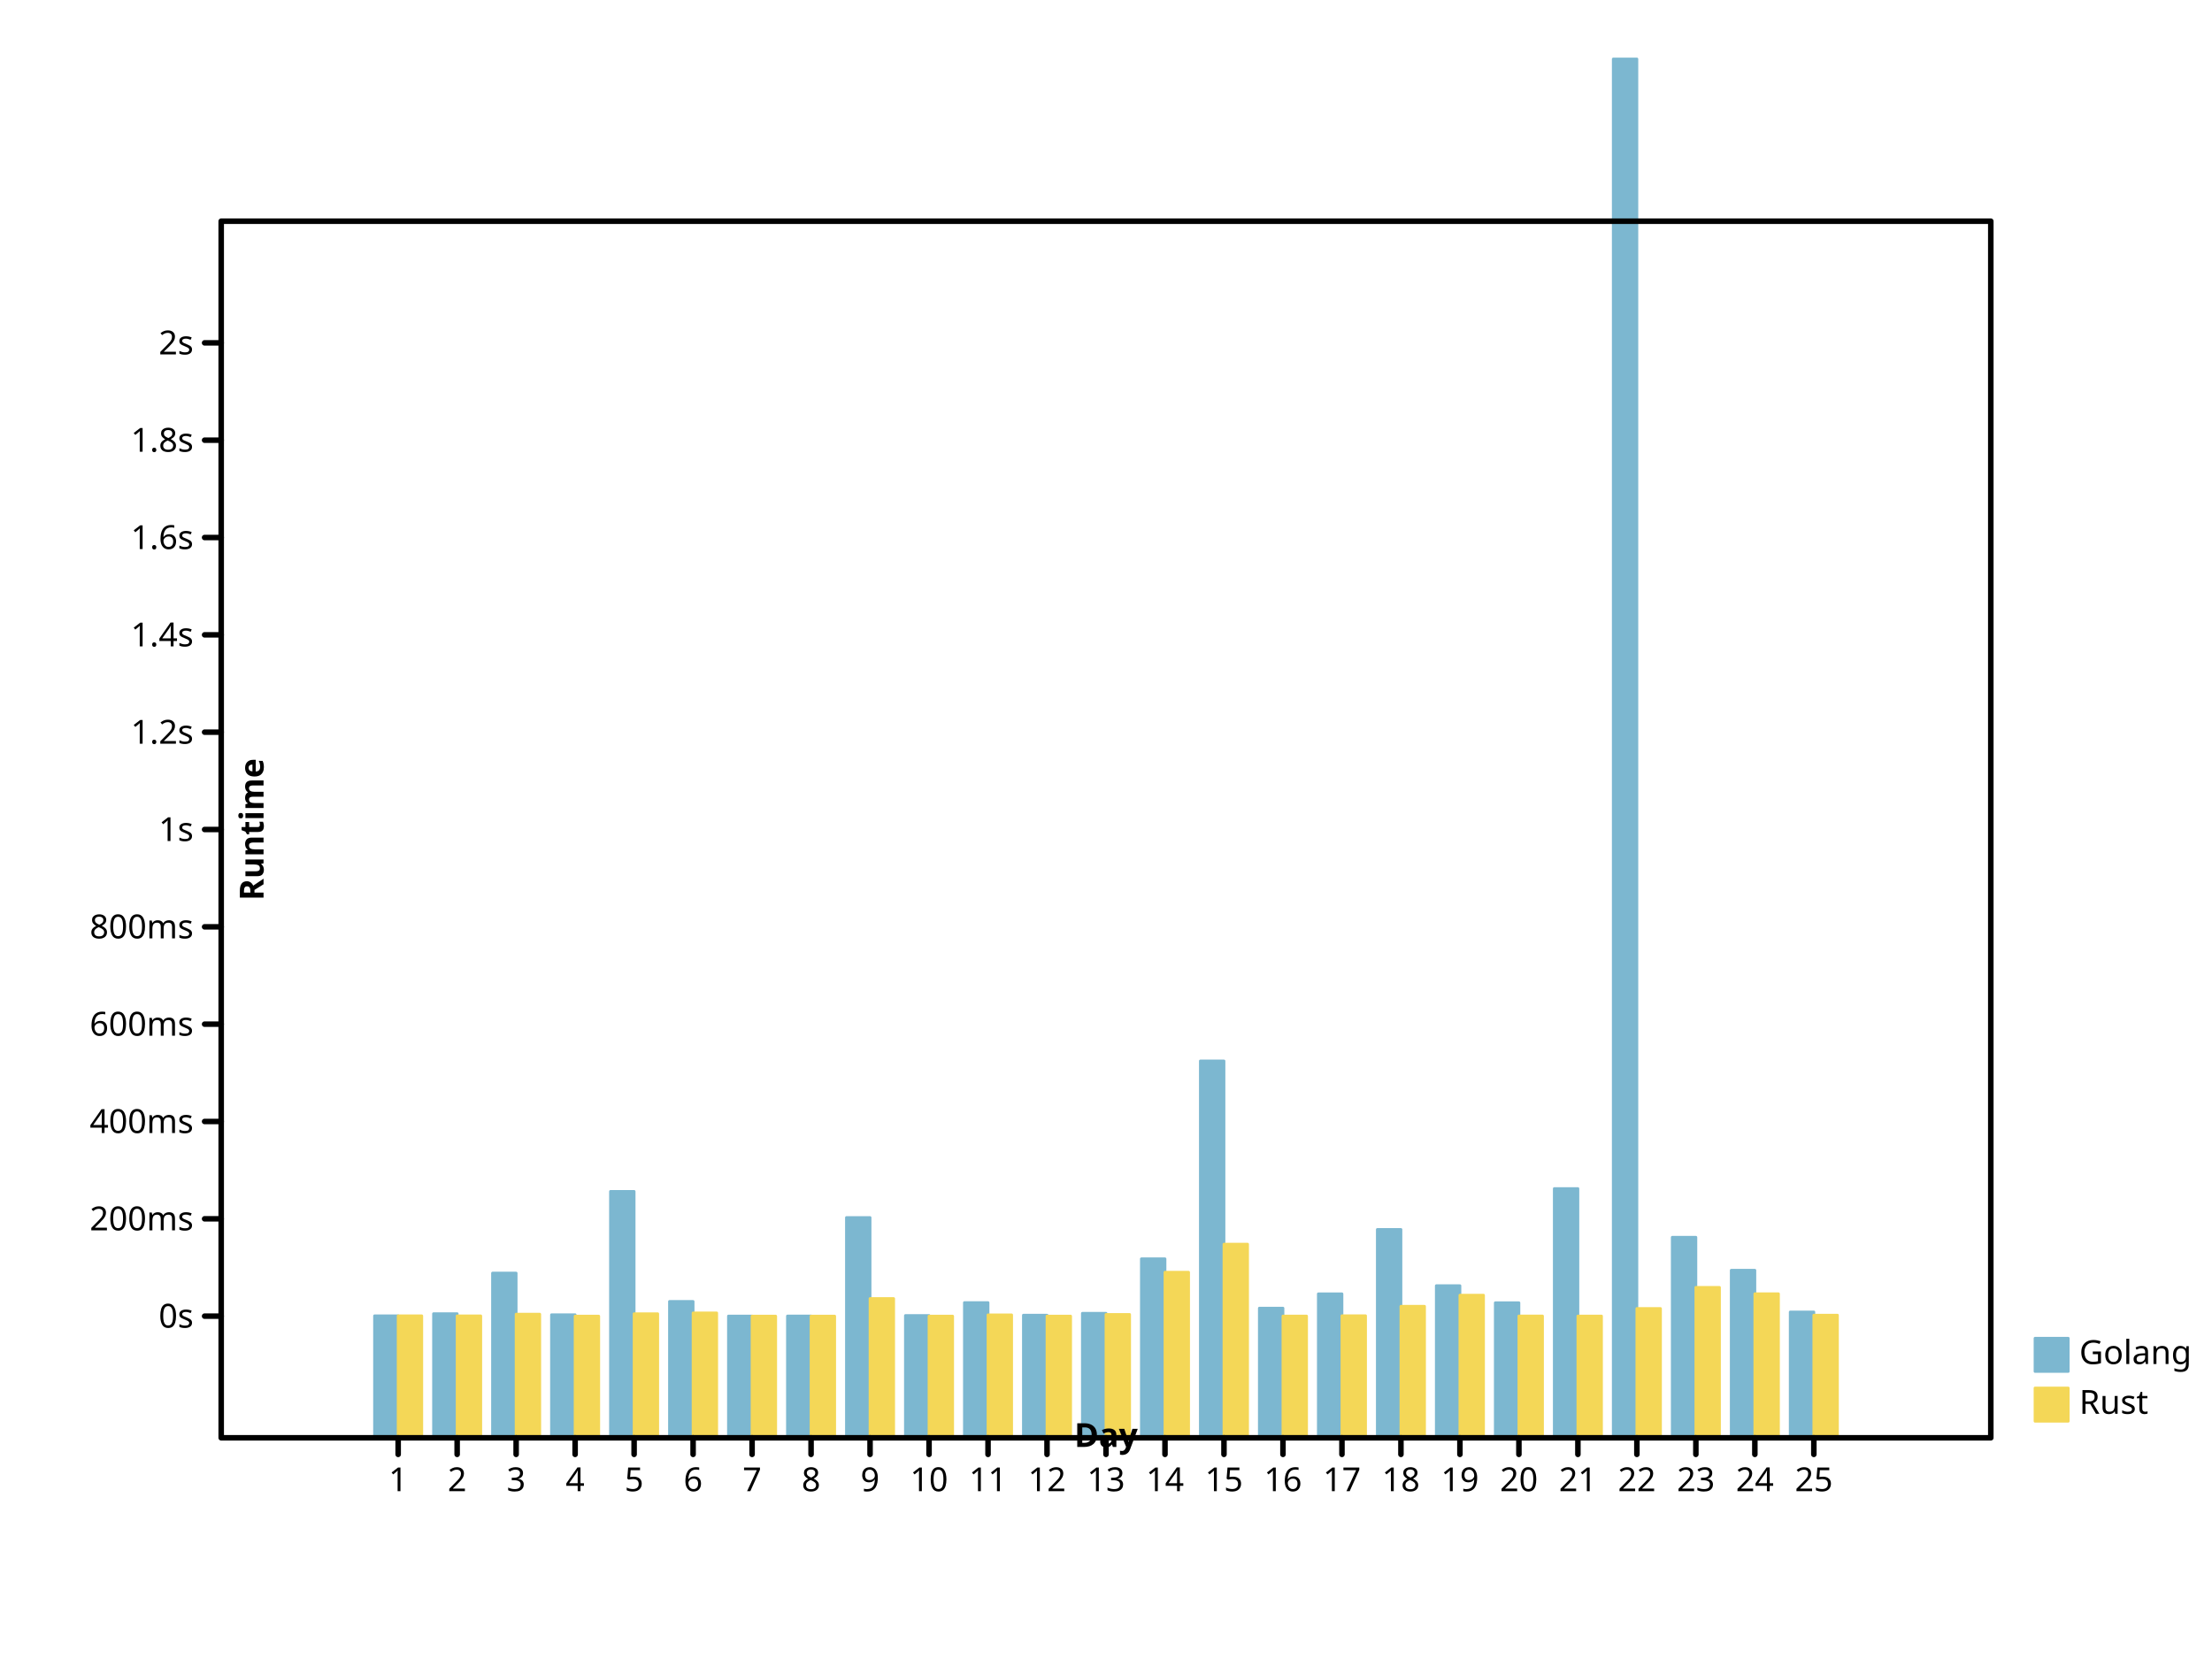
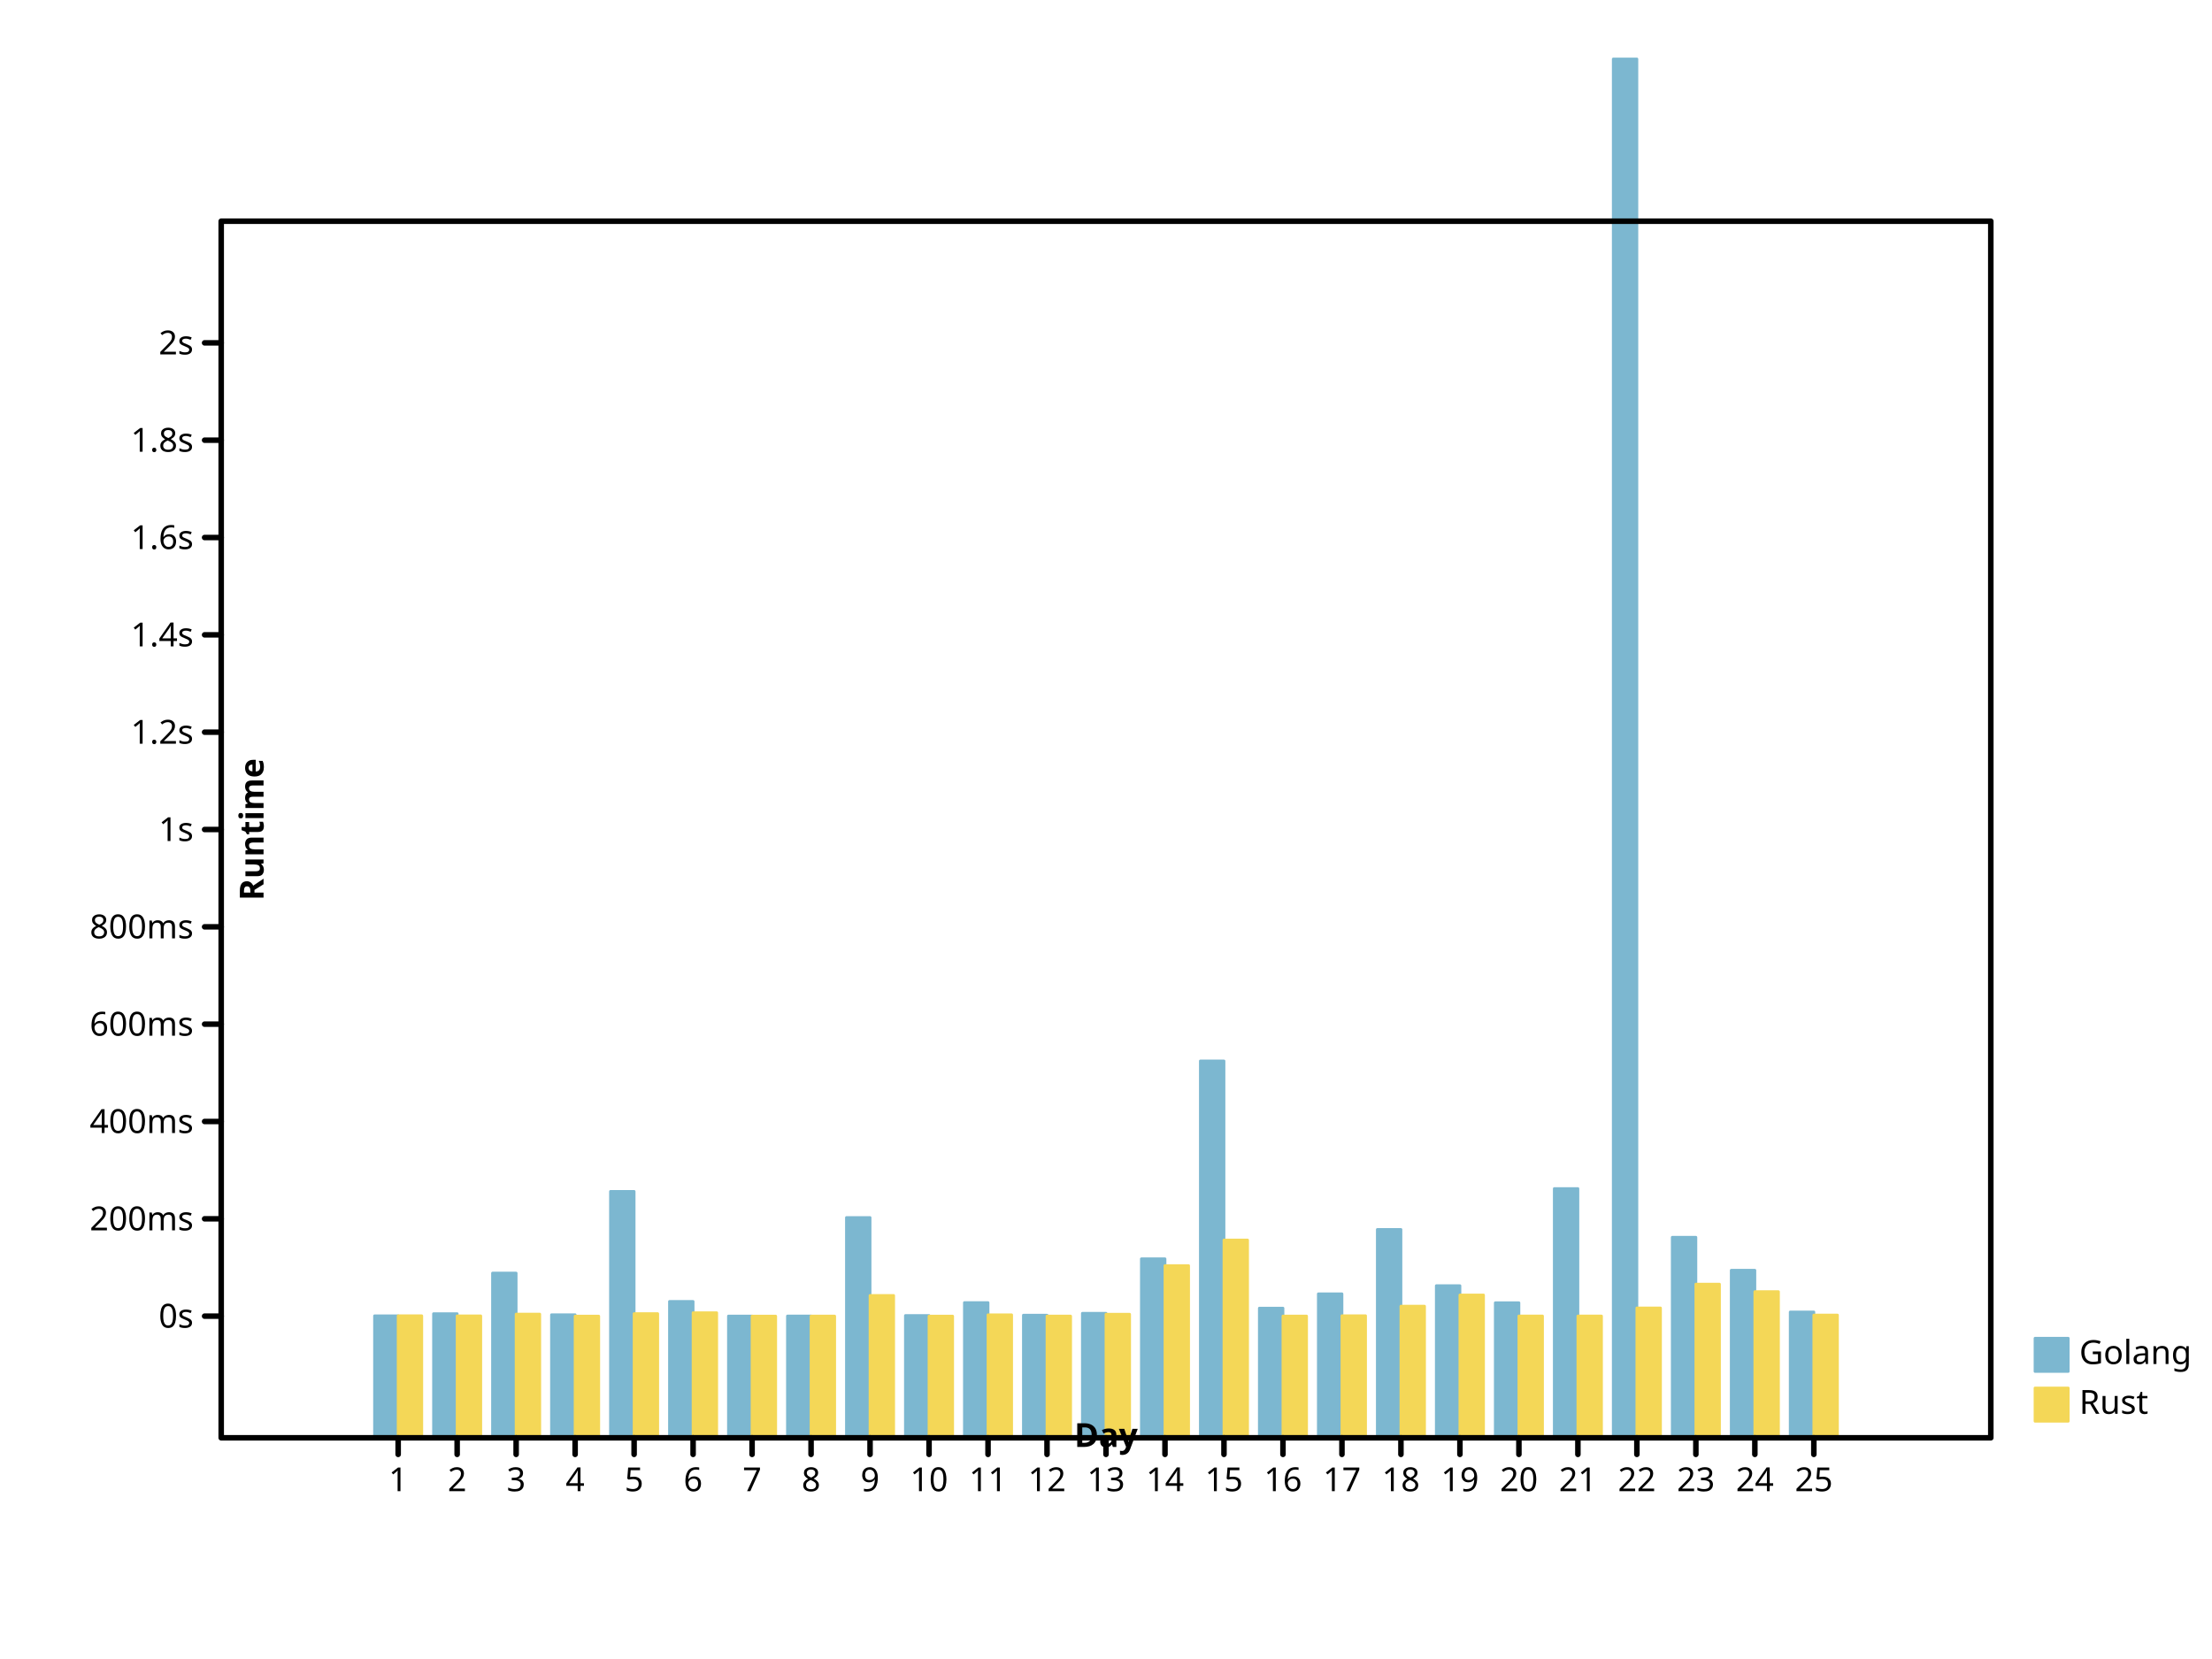
- <svg xmlns="http://www.w3.org/2000/svg" height="600" viewbox="0 0 800 600" preserveAspectRatio="xMidYMid meet" width="800">
+ <svg xmlns="http://www.w3.org/2000/svg" width="800" height="600" viewbox="0 0 800 600" preserveAspectRatio="xMidYMid meet">
  <defs>
-     <marker markerWidth="2%" markerHeight="2%" id="circle" viewBox="0 0 10 10 " refX="5" refY="5" markerUnits="userSpaceOnUse">
-       <circle cy="5" r="3" fill="none" stroke="black" cx="5" />
+     <marker markerUnits="userSpaceOnUse" markerWidth="2%" markerHeight="2%" id="circle" viewBox="0 0 10 10 " refX="5" refY="5">
+       <circle fill="none" stroke="black" cx="5" cy="5" r="3" />
    </marker>
    <marker markerWidth="2%" markerHeight="2%" id="filled-circle" viewBox="0 0 10 10 " refX="5" refY="5" markerUnits="userSpaceOnUse">
      <circle r="3" fill="black" stroke="none" cx="5" cy="5" />
    </marker>
-     <marker refX="5" refY="5" markerUnits="userSpaceOnUse" markerWidth="2%" markerHeight="2%" id="square" viewBox="0 0 10 10 ">
-       <rect y="2" width="6" height="6" fill="none" stroke="black" x="2" />
+     <marker id="square" viewBox="0 0 10 10 " refX="5" refY="5" markerUnits="userSpaceOnUse" markerWidth="2%" markerHeight="2%">
+       <rect x="2" y="2" width="6" height="6" fill="none" stroke="black" />
    </marker>
    <marker viewBox="0 0 10 10 " refX="5" refY="5" markerUnits="userSpaceOnUse" markerWidth="2%" markerHeight="2%" id="filled-square">
-       <rect x="2" y="2" width="6" height="6" fill="black" stroke="none" />
+       <rect y="2" width="6" height="6" fill="black" stroke="none" x="2" />
    </marker>
  </defs>
-   <g stroke-width="1px" stroke-linecap="round" stroke-linejoin="round" transform="translate(80 520 )scale(1 -1 )" fill="hsl(198, 47%, 65%)" stroke="hsl(198, 47%, 65%)">
-     <rect height="4.411344e+01" vector-effect="non-scaling-stroke" x="5.546667e+01" y="0" width="8.533333e+00" />
-     <rect y="0" width="8.533333e+00" height="4.488668e+01" vector-effect="non-scaling-stroke" x="7.680000e+01" />
-     <rect y="0" width="8.533333e+00" height="5.956744e+01" vector-effect="non-scaling-stroke" x="9.813333e+01" />
-     <rect vector-effect="non-scaling-stroke" x="1.194667e+02" y="0" width="8.533333e+00" height="4.450090e+01" />
+   <g transform="translate(80 520 )scale(1 -1 )" fill="hsl(198, 47%, 65%)" stroke="hsl(198, 47%, 65%)" stroke-width="1px" stroke-linecap="round" stroke-linejoin="round">
+     <rect vector-effect="non-scaling-stroke" x="5.546667e+01" y="0" width="8.533333e+00" height="4.411344e+01" />
+     <rect vector-effect="non-scaling-stroke" x="7.680000e+01" y="0" width="8.533333e+00" height="4.488668e+01" />
+     <rect vector-effect="non-scaling-stroke" x="9.813333e+01" y="0" width="8.533333e+00" height="5.956744e+01" />
+     <rect height="4.450090e+01" vector-effect="non-scaling-stroke" x="1.194667e+02" y="0" width="8.533333e+00" />
    <rect width="8.533333e+00" height="8.910424e+01" vector-effect="non-scaling-stroke" x="1.408000e+02" y="0" />
-     <rect vector-effect="non-scaling-stroke" x="1.621333e+02" y="0" width="8.533333e+00" height="4.930535e+01" />
+     <rect x="1.621333e+02" y="0" width="8.533333e+00" height="4.930535e+01" vector-effect="non-scaling-stroke" />
    <rect width="8.533333e+00" height="4.403223e+01" vector-effect="non-scaling-stroke" x="1.834667e+02" y="0" />
-     <rect x="2.048000e+02" y="0" width="8.533333e+00" height="4.404383e+01" vector-effect="non-scaling-stroke" />
-     <rect width="8.533333e+00" height="7.965545e+01" vector-effect="non-scaling-stroke" x="2.261333e+02" y="0" />
-     <rect vector-effect="non-scaling-stroke" x="2.474667e+02" y="0" width="8.533333e+00" height="4.421793e+01" />
-     <rect height="4.889217e+01" vector-effect="non-scaling-stroke" x="2.688000e+02" y="0" width="8.533333e+00" />
-     <rect width="8.533333e+00" height="4.433675e+01" vector-effect="non-scaling-stroke" x="2.901333e+02" y="0" />
-     <rect width="8.533333e+00" height="4.502286e+01" vector-effect="non-scaling-stroke" x="3.114667e+02" y="0" />
-     <rect x="3.328000e+02" y="0" width="8.533333e+00" height="6.472781e+01" vector-effect="non-scaling-stroke" />
-     <rect x="3.541333e+02" y="0" width="8.533333e+00" height="1.362828e+02" vector-effect="non-scaling-stroke" />
+     <rect vector-effect="non-scaling-stroke" x="2.048000e+02" y="0" width="8.533333e+00" height="4.404383e+01" />
+     <rect vector-effect="non-scaling-stroke" x="2.261333e+02" y="0" width="8.533333e+00" height="7.965545e+01" />
+     <rect height="4.421793e+01" vector-effect="non-scaling-stroke" x="2.474667e+02" y="0" width="8.533333e+00" />
+     <rect x="2.688000e+02" y="0" width="8.533333e+00" height="4.889217e+01" vector-effect="non-scaling-stroke" />
+     <rect x="2.901333e+02" y="0" width="8.533333e+00" height="4.433675e+01" vector-effect="non-scaling-stroke" />
+     <rect vector-effect="non-scaling-stroke" x="3.114667e+02" y="0" width="8.533333e+00" height="4.502286e+01" />
+     <rect vector-effect="non-scaling-stroke" x="3.328000e+02" y="0" width="8.533333e+00" height="6.472781e+01" />
+     <rect height="1.362828e+02" vector-effect="non-scaling-stroke" x="3.541333e+02" y="0" width="8.533333e+00" />
    <rect vector-effect="non-scaling-stroke" x="3.754667e+02" y="0" width="8.533333e+00" height="4.688408e+01" />
-     <rect x="3.968000e+02" y="0" width="8.533333e+00" height="5.206799e+01" vector-effect="non-scaling-stroke" />
-     <rect vector-effect="non-scaling-stroke" x="4.181333e+02" y="0" width="8.533333e+00" height="7.533751e+01" />
-     <rect vector-effect="non-scaling-stroke" x="4.394667e+02" y="0" width="8.533333e+00" height="5.500452e+01" />
+     <rect vector-effect="non-scaling-stroke" x="3.968000e+02" y="0" width="8.533333e+00" height="5.206799e+01" />
+     <rect height="7.533751e+01" vector-effect="non-scaling-stroke" x="4.181333e+02" y="0" width="8.533333e+00" />
+     <rect width="8.533333e+00" height="5.500452e+01" vector-effect="non-scaling-stroke" x="4.394667e+02" y="0" />
    <rect vector-effect="non-scaling-stroke" x="4.608000e+02" y="0" width="8.533333e+00" height="4.883767e+01" />
-     <rect width="8.533333e+00" height="9.013012e+01" vector-effect="non-scaling-stroke" x="4.821333e+02" y="0" />
-     <rect width="8.533333e+00" height="4.986591e+02" vector-effect="non-scaling-stroke" x="5.034667e+02" y="0" />
-     <rect vector-effect="non-scaling-stroke" x="5.248000e+02" y="0" width="8.533333e+00" height="7.252352e+01" />
-     <rect height="6.058916e+01" vector-effect="non-scaling-stroke" x="5.461333e+02" y="0" width="8.533333e+00" />
-     <rect vector-effect="non-scaling-stroke" x="5.674667e+02" y="0" width="8.533333e+00" height="4.549603e+01" />
+     <rect vector-effect="non-scaling-stroke" x="4.821333e+02" y="0" width="8.533333e+00" height="9.013012e+01" />
+     <rect x="5.034667e+02" y="0" width="8.533333e+00" height="4.986591e+02" vector-effect="non-scaling-stroke" />
+     <rect height="7.252352e+01" vector-effect="non-scaling-stroke" x="5.248000e+02" y="0" width="8.533333e+00" />
+     <rect vector-effect="non-scaling-stroke" x="5.461333e+02" y="0" width="8.533333e+00" height="6.058916e+01" />
+     <rect width="8.533333e+00" height="4.549603e+01" vector-effect="non-scaling-stroke" x="5.674667e+02" y="0" />
  </g>
-   <g fill="hsl(49, 88%, 65%)" stroke="hsl(49, 88%, 65%)" stroke-width="1px" stroke-linecap="round" stroke-linejoin="round" transform="translate(80 520 )scale(1 -1 )">
-     <rect y="0" width="8.533333e+00" height="4.411142e+01" vector-effect="non-scaling-stroke" x="64" />
-     <rect vector-effect="non-scaling-stroke" x="8.533333e+01" y="0" width="8.533333e+00" height="4.408559e+01" />
-     <rect y="0" width="8.533333e+00" height="4.471531e+01" vector-effect="non-scaling-stroke" x="1.066667e+02" />
-     <rect width="8.533333e+00" height="4.400186e+01" vector-effect="non-scaling-stroke" x="128" y="0" />
-     <rect vector-effect="non-scaling-stroke" x="1.493333e+02" y="0" width="8.533333e+00" height="4.486458e+01" />
-     <rect x="1.706667e+02" y="0" width="8.533333e+00" height="4.515271e+01" vector-effect="non-scaling-stroke" />
-     <rect vector-effect="non-scaling-stroke" x="192" y="0" width="8.533333e+00" height="4.400061e+01" />
-     <rect width="8.533333e+00" height="4.401162e+01" vector-effect="non-scaling-stroke" x="2.133333e+02" y="0" />
-     <rect y="0" width="8.533333e+00" height="5.035383e+01" vector-effect="non-scaling-stroke" x="2.346667e+02" />
-     <rect x="2.560000e+02" y="0" width="8.533333e+00" height="4.400097e+01" vector-effect="non-scaling-stroke" />
-     <rect y="0" width="8.533333e+00" height="4.445343e+01" vector-effect="non-scaling-stroke" x="2.773333e+02" />
-     <rect vector-effect="non-scaling-stroke" x="2.986667e+02" y="0" width="8.533333e+00" height="4.401096e+01" />
-     <rect y="0" width="8.533333e+00" height="4.460661e+01" vector-effect="non-scaling-stroke" x="320" />
-     <rect vector-effect="non-scaling-stroke" x="3.413333e+02" y="0" width="8.533333e+00" height="5.987447e+01" />
-     <rect y="0" width="8.533333e+00" height="7.002615e+01" vector-effect="non-scaling-stroke" x="3.626667e+02" />
-     <rect vector-effect="non-scaling-stroke" x="384" y="0" width="8.533333e+00" height="4.402231e+01" />
-     <rect x="4.053333e+02" y="0" width="8.533333e+00" height="4.413308e+01" vector-effect="non-scaling-stroke" />
-     <rect width="8.533333e+00" height="4.755624e+01" vector-effect="non-scaling-stroke" x="4.266667e+02" y="0" />
-     <rect vector-effect="non-scaling-stroke" x="448" y="0" width="8.533333e+00" height="5.157228e+01" />
-     <rect x="4.693333e+02" y="0" width="8.533333e+00" height="4.404824e+01" vector-effect="non-scaling-stroke" />
-     <rect vector-effect="non-scaling-stroke" x="4.906667e+02" y="0" width="8.533333e+00" height="4.403082e+01" />
-     <rect width="8.533333e+00" height="4.675187e+01" vector-effect="non-scaling-stroke" x="512" y="0" />
-     <rect height="5.439403e+01" vector-effect="non-scaling-stroke" x="5.333333e+02" y="0" width="8.533333e+00" />
-     <rect height="5.209087e+01" vector-effect="non-scaling-stroke" x="5.546667e+02" y="0" width="8.533333e+00" />
-     <rect vector-effect="non-scaling-stroke" x="576" y="0" width="8.533333e+00" height="4.435251e+01" />
+   <g stroke="hsl(49, 88%, 65%)" stroke-width="1px" stroke-linecap="round" stroke-linejoin="round" transform="translate(80 520 )scale(1 -1 )" fill="hsl(49, 88%, 65%)">
+     <rect vector-effect="non-scaling-stroke" x="64" y="0" width="8.533333e+00" height="4.412181e+01" />
+     <rect vector-effect="non-scaling-stroke" x="8.533333e+01" y="0" width="8.533333e+00" height="4.408610e+01" />
+     <rect y="0" width="8.533333e+00" height="4.473290e+01" vector-effect="non-scaling-stroke" x="1.066667e+02" />
+     <rect width="8.533333e+00" height="4.400193e+01" vector-effect="non-scaling-stroke" x="128" y="0" />
+     <rect height="4.489845e+01" vector-effect="non-scaling-stroke" x="1.493333e+02" y="0" width="8.533333e+00" />
+     <rect vector-effect="non-scaling-stroke" x="1.706667e+02" y="0" width="8.533333e+00" height="4.522680e+01" />
+     <rect height="4.400073e+01" vector-effect="non-scaling-stroke" x="192" y="0" width="8.533333e+00" />
+     <rect x="2.133333e+02" y="0" width="8.533333e+00" height="4.401247e+01" vector-effect="non-scaling-stroke" />
+     <rect x="2.346667e+02" y="0" width="8.533333e+00" height="5.147056e+01" vector-effect="non-scaling-stroke" />
+     <rect width="8.533333e+00" height="4.400101e+01" vector-effect="non-scaling-stroke" x="2.560000e+02" y="0" />
+     <rect vector-effect="non-scaling-stroke" x="2.773333e+02" y="0" width="8.533333e+00" height="4.447686e+01" />
+     <rect vector-effect="non-scaling-stroke" x="2.986667e+02" y="0" width="8.533333e+00" height="4.401192e+01" />
+     <rect x="320" y="0" width="8.533333e+00" height="4.468301e+01" vector-effect="non-scaling-stroke" />
+     <rect y="0" width="8.533333e+00" height="6.226844e+01" vector-effect="non-scaling-stroke" x="3.413333e+02" />
+     <rect height="7.151959e+01" vector-effect="non-scaling-stroke" x="3.626667e+02" y="0" width="8.533333e+00" />
+     <rect vector-effect="non-scaling-stroke" x="384" y="0" width="8.533333e+00" height="4.402382e+01" />
+     <rect width="8.533333e+00" height="4.414012e+01" vector-effect="non-scaling-stroke" x="4.053333e+02" y="0" />
+     <rect vector-effect="non-scaling-stroke" x="4.266667e+02" y="0" width="8.533333e+00" height="4.759905e+01" />
+     <rect vector-effect="non-scaling-stroke" x="448" y="0" width="8.533333e+00" height="5.164288e+01" />
+     <rect y="0" width="8.533333e+00" height="4.405158e+01" vector-effect="non-scaling-stroke" x="4.693333e+02" />
+     <rect height="4.403790e+01" vector-effect="non-scaling-stroke" x="4.906667e+02" y="0" width="8.533333e+00" />
+     <rect y="0" width="8.533333e+00" height="4.695420e+01" vector-effect="non-scaling-stroke" x="512" />
+     <rect height="5.556824e+01" vector-effect="non-scaling-stroke" x="5.333333e+02" y="0" width="8.533333e+00" />
+     <rect vector-effect="non-scaling-stroke" x="5.546667e+02" y="0" width="8.533333e+00" height="5.285052e+01" />
+     <rect width="8.533333e+00" height="4.438212e+01" vector-effect="non-scaling-stroke" x="576" y="0" />
  </g>
-   <g fill="hsl(198, 47%, 65%)" stroke-width="1px" stroke-linecap="round" stroke-linejoin="round" font-weight="normal" text-anchor="start" stroke="hsl(198, 47%, 65%)" font-family="sans-serif" font-style="normal" dominant-baseline="hanging" font-size="12px">
+   <g font-size="12px" font-style="normal" stroke="hsl(198, 47%, 65%)" stroke-linejoin="round" font-family="sans-serif" text-anchor="start" dominant-baseline="hanging" font-weight="normal" fill="hsl(198, 47%, 65%)" stroke-width="1px" stroke-linecap="round">
    <rect width="12" height="12" vector-effect="non-scaling-stroke" x="736" y="484" />
    <g fill="black" stroke="black">
      <text vector-effect="non-scaling-stroke" x="752" y="484" dominant-baseline="hanging" stroke="none">Golang</text>
    </g>
-     <g font-size="12px" font-weight="normal" font-family="sans-serif" dominant-baseline="hanging" font-style="normal" stroke-width="1px" stroke-linecap="round" stroke-linejoin="round" text-anchor="start" fill="hsl(49, 88%, 65%)" stroke="hsl(49, 88%, 65%)">
-       <rect width="12" height="12" vector-effect="non-scaling-stroke" x="736" y="502" />
-       <g stroke="black" fill="black">
-         <text y="502" dominant-baseline="hanging" stroke="none" vector-effect="non-scaling-stroke" x="752">Rust</text>
-         <g font-weight="normal" stroke-linecap="round" font-family="sans-serif" font-style="normal" text-anchor="start" dominant-baseline="hanging" font-size="12px" fill="none" stroke-width="2px" stroke-linejoin="round">
-           <rect vector-effect="non-scaling-stroke" x="80" y="80" width="640" height="440" />
+     <g font-family="sans-serif" font-weight="normal" stroke-width="1px" font-style="normal" text-anchor="start" fill="hsl(49, 88%, 65%)" stroke="hsl(49, 88%, 65%)" stroke-linejoin="round" stroke-linecap="round" font-size="12px" dominant-baseline="hanging">
+       <rect vector-effect="non-scaling-stroke" x="736" y="502" width="12" height="12" />
+       <g fill="black" stroke="black">
+         <text dominant-baseline="hanging" stroke="none" vector-effect="non-scaling-stroke" x="752" y="502">Rust</text>
+         <g fill="none" font-family="sans-serif" text-anchor="start" dominant-baseline="hanging" stroke-width="2px" font-style="normal" font-weight="normal" stroke-linecap="round" stroke-linejoin="round" font-size="12px">
+           <rect x="80" y="80" width="640" height="440" vector-effect="non-scaling-stroke" />
        </g>
-         <g transform="translate(80 520 )scale(1 -1 )" font-family="sans-serif" font-style="normal" font-weight="normal" fill="none" stroke="black" text-anchor="start" stroke-width="2px" stroke-linecap="round" stroke-linejoin="round" font-size="12px" dominant-baseline="hanging">
-           <path vector-effect="non-scaling-stroke" d="M64,0 L64,-6 M8.533333e+01,0 L8.533333e+01,-6 M1.066667e+02,0 L1.066667e+02,-6 M128,0 L128,-6 M1.493333e+02,0 L1.493333e+02,-6 M1.706667e+02,0 L1.706667e+02,-6 M192,0 L192,-6 M2.133333e+02,0 L2.133333e+02,-6 M2.346667e+02,0 L2.346667e+02,-6 M256,0 L256,-6 M2.773333e+02,0 L2.773333e+02,-6 M2.986667e+02,0 L2.986667e+02,-6 M320,0 L320,-6 M3.413333e+02,0 L3.413333e+02,-6 M3.626667e+02,0 L3.626667e+02,-6 M384,0 L384,-6 M4.053333e+02,0 L4.053333e+02,-6 M4.266667e+02,0 L4.266667e+02,-6 M448,0 L448,-6 M4.693333e+02,0 L4.693333e+02,-6 M4.906667e+02,0 L4.906667e+02,-6 M512,0 L512,-6 M5.333333e+02,0 L5.333333e+02,-6 M5.546667e+02,0 L5.546667e+02,-6 M576,0 L576,-6 " />
+         <g fill="none" text-anchor="start" transform="translate(80 520 )scale(1 -1 )" stroke-width="2px" stroke-linecap="round" font-family="sans-serif" font-weight="normal" stroke="black" stroke-linejoin="round" font-style="normal" dominant-baseline="hanging" font-size="12px">
+           <path d="M64,0 L64,-6 M8.533333e+01,0 L8.533333e+01,-6 M1.066667e+02,0 L1.066667e+02,-6 M128,0 L128,-6 M1.493333e+02,0 L1.493333e+02,-6 M1.706667e+02,0 L1.706667e+02,-6 M192,0 L192,-6 M2.133333e+02,0 L2.133333e+02,-6 M2.346667e+02,0 L2.346667e+02,-6 M256,0 L256,-6 M2.773333e+02,0 L2.773333e+02,-6 M2.986667e+02,0 L2.986667e+02,-6 M320,0 L320,-6 M3.413333e+02,0 L3.413333e+02,-6 M3.626667e+02,0 L3.626667e+02,-6 M384,0 L384,-6 M4.053333e+02,0 L4.053333e+02,-6 M4.266667e+02,0 L4.266667e+02,-6 M448,0 L448,-6 M4.693333e+02,0 L4.693333e+02,-6 M4.906667e+02,0 L4.906667e+02,-6 M512,0 L512,-6 M5.333333e+02,0 L5.333333e+02,-6 M5.546667e+02,0 L5.546667e+02,-6 M576,0 L576,-6 " vector-effect="non-scaling-stroke" />
        </g>
-         <g stroke="black" font-family="sans-serif" stroke-width="2px" stroke-linejoin="round" font-size="12px" font-weight="normal" text-anchor="middle" fill="black" font-style="normal" dominant-baseline="hanging" transform="translate(80 520 )scale(1 1 )" stroke-linecap="round">
-           <text vector-effect="non-scaling-stroke" x="64" y="10" dominant-baseline="hanging" stroke="none">1</text>
-           <text stroke="none" vector-effect="non-scaling-stroke" x="8.533333e+01" y="10" dominant-baseline="hanging">2</text>
-           <text x="1.066667e+02" y="10" dominant-baseline="hanging" stroke="none" vector-effect="non-scaling-stroke">3</text>
-           <text vector-effect="non-scaling-stroke" x="128" y="10" dominant-baseline="hanging" stroke="none">4</text>
-           <text stroke="none" vector-effect="non-scaling-stroke" x="1.493333e+02" y="10" dominant-baseline="hanging">5</text>
-           <text vector-effect="non-scaling-stroke" x="1.706667e+02" y="10" dominant-baseline="hanging" stroke="none">6</text>
-           <text stroke="none" vector-effect="non-scaling-stroke" x="192" y="10" dominant-baseline="hanging">7</text>
+         <g fill="black" stroke-linejoin="round" font-family="sans-serif" font-weight="normal" stroke-width="2px" stroke-linecap="round" text-anchor="middle" dominant-baseline="hanging" font-size="12px" font-style="normal" transform="translate(80 520 )scale(1 1 )" stroke="black">
+           <text y="10" dominant-baseline="hanging" stroke="none" vector-effect="non-scaling-stroke" x="64">1</text>
+           <text vector-effect="non-scaling-stroke" x="8.533333e+01" y="10" dominant-baseline="hanging" stroke="none">2</text>
+           <text vector-effect="non-scaling-stroke" x="1.066667e+02" y="10" dominant-baseline="hanging" stroke="none">3</text>
+           <text x="128" y="10" dominant-baseline="hanging" stroke="none" vector-effect="non-scaling-stroke">4</text>
+           <text x="1.493333e+02" y="10" dominant-baseline="hanging" stroke="none" vector-effect="non-scaling-stroke">5</text>
+           <text x="1.706667e+02" y="10" dominant-baseline="hanging" stroke="none" vector-effect="non-scaling-stroke">6</text>
+           <text vector-effect="non-scaling-stroke" x="192" y="10" dominant-baseline="hanging" stroke="none">7</text>
          <text dominant-baseline="hanging" stroke="none" vector-effect="non-scaling-stroke" x="2.133333e+02" y="10">8</text>
-           <text vector-effect="non-scaling-stroke" x="2.346667e+02" y="10" dominant-baseline="hanging" stroke="none">9</text>
-           <text stroke="none" vector-effect="non-scaling-stroke" x="256" y="10" dominant-baseline="hanging">10</text>
-           <text x="2.773333e+02" y="10" dominant-baseline="hanging" stroke="none" vector-effect="non-scaling-stroke">11</text>
+           <text stroke="none" vector-effect="non-scaling-stroke" x="2.346667e+02" y="10" dominant-baseline="hanging">9</text>
+           <text dominant-baseline="hanging" stroke="none" vector-effect="non-scaling-stroke" x="256" y="10">10</text>
+           <text stroke="none" vector-effect="non-scaling-stroke" x="2.773333e+02" y="10" dominant-baseline="hanging">11</text>
          <text x="2.986667e+02" y="10" dominant-baseline="hanging" stroke="none" vector-effect="non-scaling-stroke">12</text>
-           <text y="10" dominant-baseline="hanging" stroke="none" vector-effect="non-scaling-stroke" x="320">13</text>
-           <text x="3.413333e+02" y="10" dominant-baseline="hanging" stroke="none" vector-effect="non-scaling-stroke">14</text>
-           <text x="3.626667e+02" y="10" dominant-baseline="hanging" stroke="none" vector-effect="non-scaling-stroke">15</text>
+           <text stroke="none" vector-effect="non-scaling-stroke" x="320" y="10" dominant-baseline="hanging">13</text>
+           <text stroke="none" vector-effect="non-scaling-stroke" x="3.413333e+02" y="10" dominant-baseline="hanging">14</text>
+           <text y="10" dominant-baseline="hanging" stroke="none" vector-effect="non-scaling-stroke" x="3.626667e+02">15</text>
          <text dominant-baseline="hanging" stroke="none" vector-effect="non-scaling-stroke" x="384" y="10">16</text>
-           <text x="4.053333e+02" y="10" dominant-baseline="hanging" stroke="none" vector-effect="non-scaling-stroke">17</text>
-           <text x="4.266667e+02" y="10" dominant-baseline="hanging" stroke="none" vector-effect="non-scaling-stroke">18</text>
+           <text dominant-baseline="hanging" stroke="none" vector-effect="non-scaling-stroke" x="4.053333e+02" y="10">17</text>
+           <text stroke="none" vector-effect="non-scaling-stroke" x="4.266667e+02" y="10" dominant-baseline="hanging">18</text>
          <text stroke="none" vector-effect="non-scaling-stroke" x="448" y="10" dominant-baseline="hanging">19</text>
-           <text x="4.693333e+02" y="10" dominant-baseline="hanging" stroke="none" vector-effect="non-scaling-stroke">20</text>
-           <text stroke="none" vector-effect="non-scaling-stroke" x="4.906667e+02" y="10" dominant-baseline="hanging">21</text>
+           <text stroke="none" vector-effect="non-scaling-stroke" x="4.693333e+02" y="10" dominant-baseline="hanging">20</text>
+           <text dominant-baseline="hanging" stroke="none" vector-effect="non-scaling-stroke" x="4.906667e+02" y="10">21</text>
          <text dominant-baseline="hanging" stroke="none" vector-effect="non-scaling-stroke" x="512" y="10">22</text>
-           <text stroke="none" vector-effect="non-scaling-stroke" x="5.333333e+02" y="10" dominant-baseline="hanging">23</text>
+           <text vector-effect="non-scaling-stroke" x="5.333333e+02" y="10" dominant-baseline="hanging" stroke="none">23</text>
          <text dominant-baseline="hanging" stroke="none" vector-effect="non-scaling-stroke" x="5.546667e+02" y="10">24</text>
-           <text y="10" dominant-baseline="hanging" stroke="none" vector-effect="non-scaling-stroke" x="576">25</text>
+           <text stroke="none" vector-effect="non-scaling-stroke" x="576" y="10" dominant-baseline="hanging">25</text>
        </g>
-         <g stroke="black" font-family="sans-serif" font-style="normal" dominant-baseline="baseline" stroke-linejoin="round" font-size="12px" stroke-width="2px" transform="translate(80 520 )scale(1 1 )rotate(0 0 0 )" fill="black" stroke-linecap="round" font-weight="bold" text-anchor="middle">
-           <text vector-effect="non-scaling-stroke" x="320" y="-6" dominant-baseline="baseline" stroke="none">Day</text>
+         <g stroke-linecap="round" font-size="12px" font-style="normal" text-anchor="middle" transform="translate(80 520 )scale(1 1 )rotate(0 0 0 )" stroke="black" font-family="sans-serif" stroke-width="2px" dominant-baseline="baseline" fill="black" stroke-linejoin="round" font-weight="bold">
+           <text stroke="none" vector-effect="non-scaling-stroke" x="320" y="-6" dominant-baseline="baseline">Day</text>
        </g>
-         <g font-style="normal" dominant-baseline="baseline" transform="translate(80 520 )scale(1 -1 )" stroke-linecap="round" stroke-linejoin="round" font-weight="bold" font-family="sans-serif" stroke="black" stroke-width="2px" font-size="12px" text-anchor="middle" fill="black">
+         <g stroke="black" font-family="sans-serif" text-anchor="middle" transform="translate(80 520 )scale(1 -1 )" stroke-linecap="round" font-style="normal" fill="black" dominant-baseline="baseline" stroke-width="2px" font-size="12px" font-weight="bold" stroke-linejoin="round">
          <path d="M0,44 L-6,44 M0,7.920000e+01 L-6,7.920000e+01 M0,1.144000e+02 L-6,1.144000e+02 M0,1.496000e+02 L-6,1.496000e+02 M0,1.848000e+02 L-6,1.848000e+02 M0,220 L-6,220 M0,2.552000e+02 L-6,2.552000e+02 M0,2.904000e+02 L-6,2.904000e+02 M0,3.256000e+02 L-6,3.256000e+02 M0,3.608000e+02 L-6,3.608000e+02 M0,396 L-6,396 " vector-effect="non-scaling-stroke" />
        </g>
-         <g fill="black" stroke="black" font-style="normal" stroke-linejoin="round" font-size="12px" transform="translate(80 520 )scale(1 1 )" font-family="sans-serif" dominant-baseline="middle" text-anchor="end" stroke-width="2px" stroke-linecap="round" font-weight="normal">
-           <text dominant-baseline="middle" stroke="none" vector-effect="non-scaling-stroke" x="-10" y="-44">0s</text>
+         <g stroke-width="2px" stroke-linecap="round" font-size="12px" font-weight="normal" font-family="sans-serif" font-style="normal" text-anchor="end" dominant-baseline="middle" transform="translate(80 520 )scale(1 1 )" fill="black" stroke="black" stroke-linejoin="round">
+           <text stroke="none" vector-effect="non-scaling-stroke" x="-10" y="-44" dominant-baseline="middle">0s</text>
          <text stroke="none" vector-effect="non-scaling-stroke" x="-10" y="-7.920000e+01" dominant-baseline="middle">200ms</text>
-           <text vector-effect="non-scaling-stroke" x="-10" y="-1.144000e+02" dominant-baseline="middle" stroke="none">400ms</text>
-           <text stroke="none" vector-effect="non-scaling-stroke" x="-10" y="-1.496000e+02" dominant-baseline="middle">600ms</text>
-           <text dominant-baseline="middle" stroke="none" vector-effect="non-scaling-stroke" x="-10" y="-1.848000e+02">800ms</text>
-           <text dominant-baseline="middle" stroke="none" vector-effect="non-scaling-stroke" x="-10" y="-220">1s</text>
-           <text x="-10" y="-2.552000e+02" dominant-baseline="middle" stroke="none" vector-effect="non-scaling-stroke">1.2s</text>
+           <text x="-10" y="-1.144000e+02" dominant-baseline="middle" stroke="none" vector-effect="non-scaling-stroke">400ms</text>
+           <text y="-1.496000e+02" dominant-baseline="middle" stroke="none" vector-effect="non-scaling-stroke" x="-10">600ms</text>
+           <text stroke="none" vector-effect="non-scaling-stroke" x="-10" y="-1.848000e+02" dominant-baseline="middle">800ms</text>
+           <text stroke="none" vector-effect="non-scaling-stroke" x="-10" y="-220" dominant-baseline="middle">1s</text>
+           <text y="-2.552000e+02" dominant-baseline="middle" stroke="none" vector-effect="non-scaling-stroke" x="-10">1.2s</text>
          <text stroke="none" vector-effect="non-scaling-stroke" x="-10" y="-2.904000e+02" dominant-baseline="middle">1.4s</text>
-           <text vector-effect="non-scaling-stroke" x="-10" y="-3.256000e+02" dominant-baseline="middle" stroke="none">1.6s</text>
-           <text vector-effect="non-scaling-stroke" x="-10" y="-3.608000e+02" dominant-baseline="middle" stroke="none">1.8s</text>
-           <text stroke="none" vector-effect="non-scaling-stroke" x="-10" y="-396" dominant-baseline="middle">2s</text>
+           <text y="-3.256000e+02" dominant-baseline="middle" stroke="none" vector-effect="non-scaling-stroke" x="-10">1.6s</text>
+           <text y="-3.608000e+02" dominant-baseline="middle" stroke="none" vector-effect="non-scaling-stroke" x="-10">1.8s</text>
+           <text vector-effect="non-scaling-stroke" x="-10" y="-396" dominant-baseline="middle" stroke="none">2s</text>
        </g>
-         <g transform="translate(80 520 )scale(1 1 )rotate(-90 0 0 )" fill="black" stroke-width="2px" font-family="sans-serif" font-style="normal" dominant-baseline="hanging" stroke-linecap="round" stroke="black" stroke-linejoin="round" font-size="12px" font-weight="bold" text-anchor="middle">
+         <g transform="translate(80 520 )scale(1 1 )rotate(-90 0 0 )" font-size="12px" font-family="sans-serif" fill="black" stroke-linejoin="round" text-anchor="middle" dominant-baseline="hanging" stroke-linecap="round" font-weight="bold" stroke="black" font-style="normal" stroke-width="2px">
          <text vector-effect="non-scaling-stroke" x="220" y="6" dominant-baseline="hanging" stroke="none">Runtime</text>
        </g>
      </g>
    </g>
  </g>
</svg>
